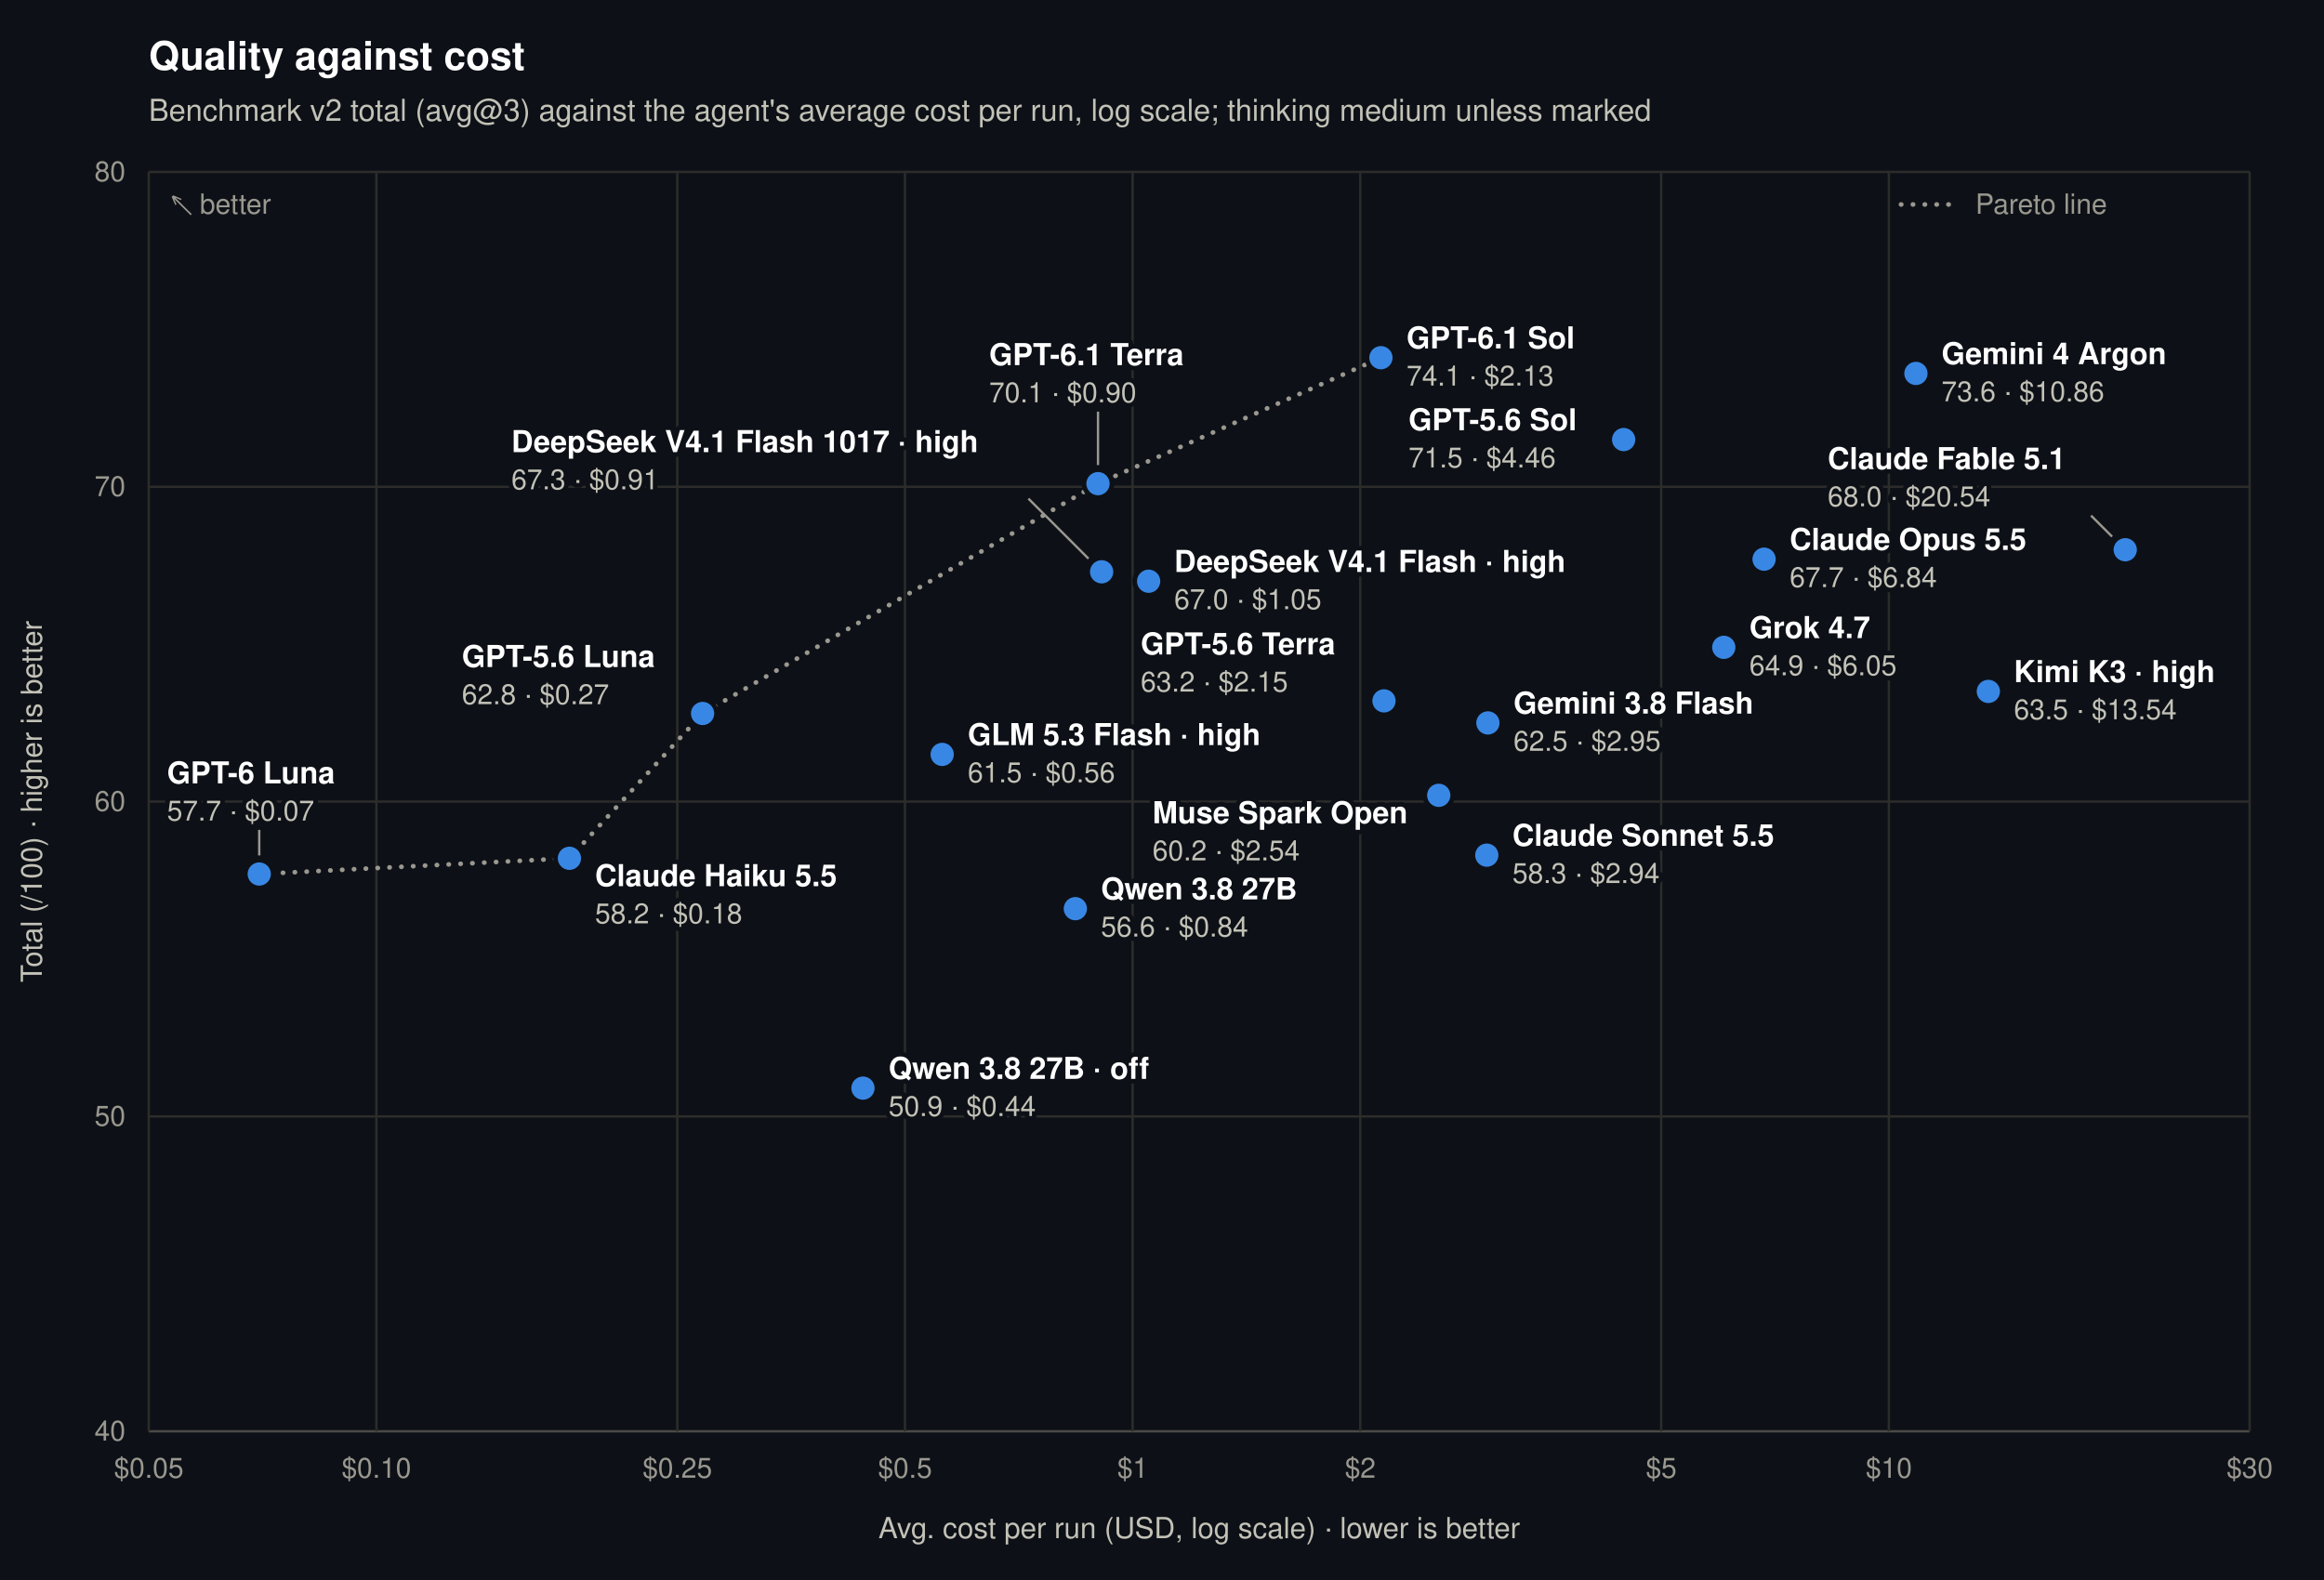
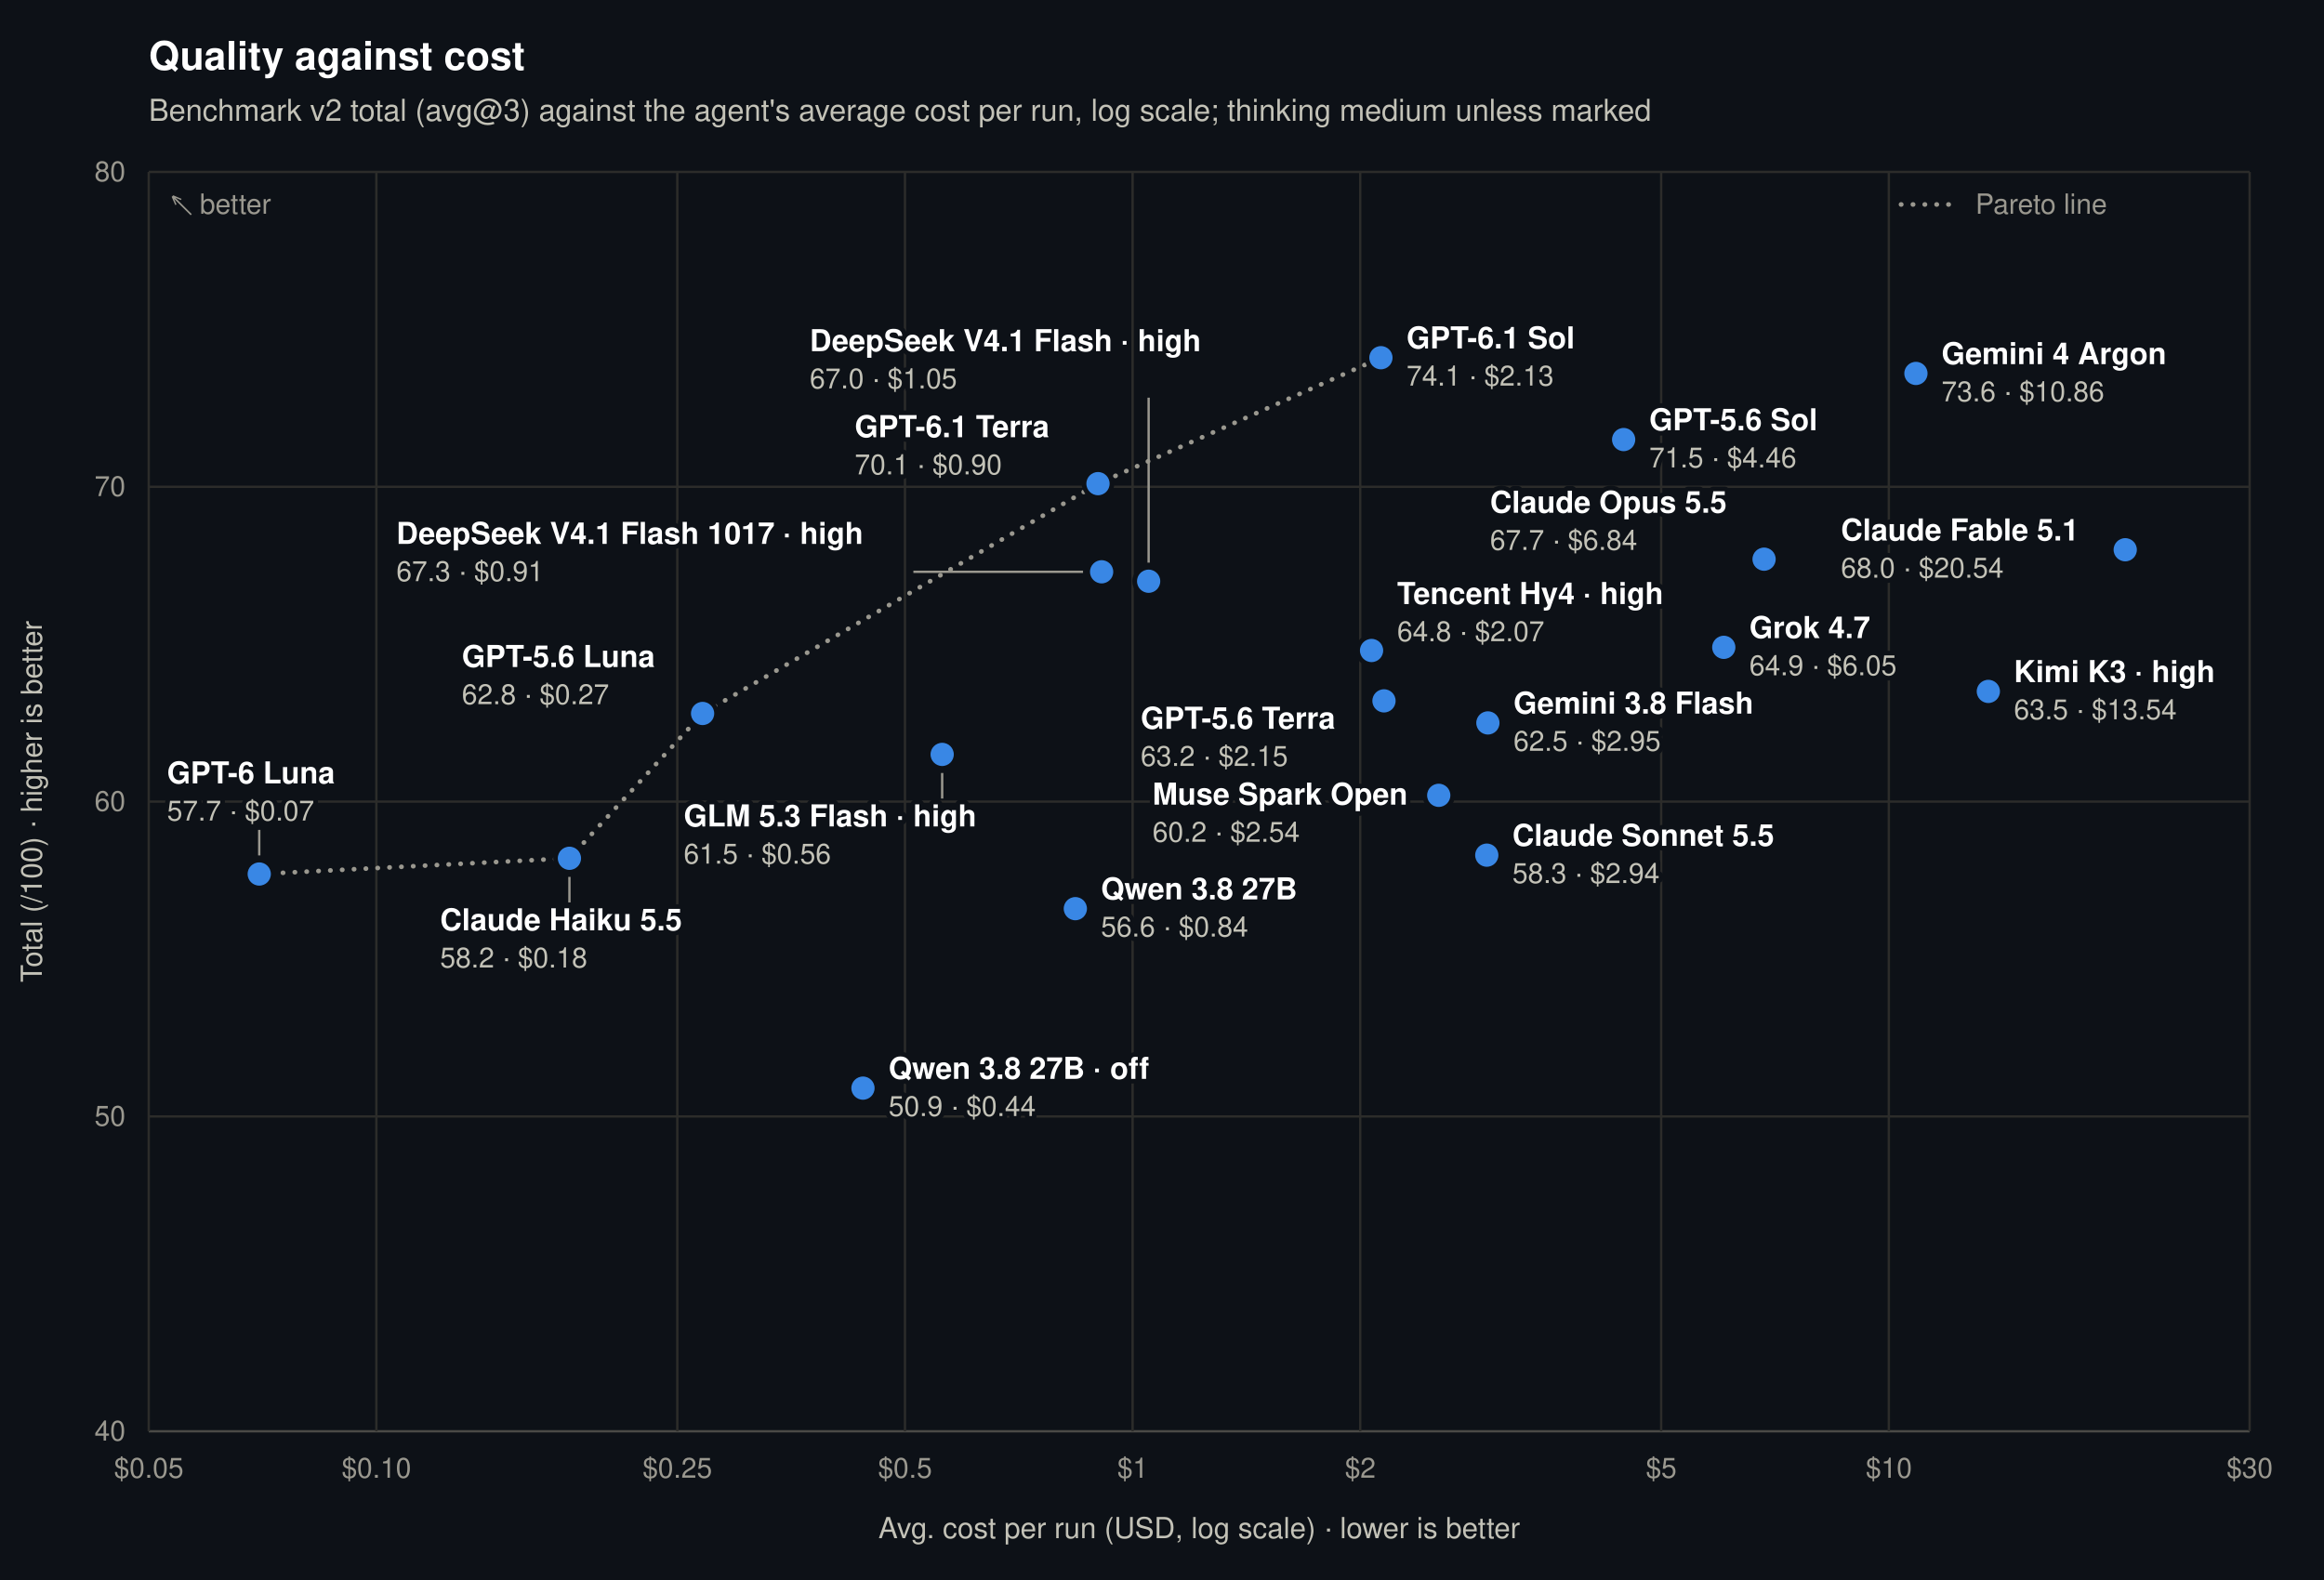
<svg xmlns="http://www.w3.org/2000/svg" width="1000" height="680" viewBox="0 0 1000 680" role="img" aria-labelledby="t d">
  <rect width="1000" height="680" fill="#0d1117" />
  <g font-family="system-ui, -apple-system, 'Segoe UI', Helvetica, Arial, sans-serif">
    <text x="64" y="30" font-size="17" font-weight="600" fill="#ffffff">Quality against cost</text>
    <text x="64" y="52" font-size="13" fill="#c3c2b7">Benchmark v2 total (avg@3) against the agent's average cost per run, log scale; thinking medium unless marked</text>
    <line x1="64" x2="968" y1="616" y2="616" stroke="#4a4a46" stroke-width="1" />
    <text x="54" y="620" font-size="12" text-anchor="end" fill="#9a988f" style="font-variant-numeric: tabular-nums">40</text>
    <line x1="64" x2="968" y1="480.5" y2="480.5" stroke="#2c2c2a" stroke-width="1" />
    <text x="54" y="484.5" font-size="12" text-anchor="end" fill="#9a988f" style="font-variant-numeric: tabular-nums">50</text>
    <line x1="64" x2="968" y1="345" y2="345" stroke="#2c2c2a" stroke-width="1" />
    <text x="54" y="349" font-size="12" text-anchor="end" fill="#9a988f" style="font-variant-numeric: tabular-nums">60</text>
    <line x1="64" x2="968" y1="209.5" y2="209.5" stroke="#2c2c2a" stroke-width="1" />
    <text x="54" y="213.5" font-size="12" text-anchor="end" fill="#9a988f" style="font-variant-numeric: tabular-nums">70</text>
    <line x1="64" x2="968" y1="74" y2="74" stroke="#2c2c2a" stroke-width="1" />
    <text x="54" y="78" font-size="12" text-anchor="end" fill="#9a988f" style="font-variant-numeric: tabular-nums">80</text>
    <line x1="64" x2="64" y1="74" y2="616" stroke="#2c2c2a" stroke-width="1" />
    <text x="64" y="636" font-size="12" text-anchor="middle" fill="#9a988f" style="font-variant-numeric: tabular-nums">$0.05</text>
    <line x1="161.95" x2="161.95" y1="74" y2="616" stroke="#2c2c2a" stroke-width="1" />
    <text x="161.95" y="636" font-size="12" text-anchor="middle" fill="#9a988f" style="font-variant-numeric: tabular-nums">$0.10</text>
    <line x1="291.44" x2="291.44" y1="74" y2="616" stroke="#2c2c2a" stroke-width="1" />
    <text x="291.44" y="636" font-size="12" text-anchor="middle" fill="#9a988f" style="font-variant-numeric: tabular-nums">$0.25</text>
    <line x1="389.4" x2="389.4" y1="74" y2="616" stroke="#2c2c2a" stroke-width="1" />
    <text x="389.4" y="636" font-size="12" text-anchor="middle" fill="#9a988f" style="font-variant-numeric: tabular-nums">$0.5</text>
    <line x1="487.35" x2="487.35" y1="74" y2="616" stroke="#2c2c2a" stroke-width="1" />
    <text x="487.35" y="636" font-size="12" text-anchor="middle" fill="#9a988f" style="font-variant-numeric: tabular-nums">$1</text>
    <line x1="585.3" x2="585.3" y1="74" y2="616" stroke="#2c2c2a" stroke-width="1" />
    <text x="585.3" y="636" font-size="12" text-anchor="middle" fill="#9a988f" style="font-variant-numeric: tabular-nums">$2</text>
    <line x1="714.79" x2="714.79" y1="74" y2="616" stroke="#2c2c2a" stroke-width="1" />
    <text x="714.79" y="636" font-size="12" text-anchor="middle" fill="#9a988f" style="font-variant-numeric: tabular-nums">$5</text>
    <line x1="812.75" x2="812.75" y1="74" y2="616" stroke="#2c2c2a" stroke-width="1" />
    <text x="812.75" y="636" font-size="12" text-anchor="middle" fill="#9a988f" style="font-variant-numeric: tabular-nums">$10</text>
    <line x1="968" x2="968" y1="74" y2="616" stroke="#2c2c2a" stroke-width="1" />
    <text x="968" y="636" font-size="12" text-anchor="middle" fill="#9a988f" style="font-variant-numeric: tabular-nums">$30</text>
    <text x="516" y="662" font-size="12.5" text-anchor="middle" fill="#c3c2b7">Avg. cost per run (USD, log scale) · lower is better</text>
    <text transform="translate(18 345) rotate(-90)" font-size="12.5" text-anchor="middle" fill="#c3c2b7">Total (/100) · higher is better</text>
    <text x="74" y="92" font-size="12" fill="#9a988f">↖ better</text>
    <polyline points="111.55,376.16 245.02,369.39 302.32,307.06 472.46,208.15 594.2,153.95" fill="none" stroke="#9a988f" stroke-width="2" stroke-dasharray="0.1 5" stroke-linecap="round" />
    <line x1="818" x2="842" y1="88" y2="88" stroke="#9a988f" stroke-width="2" stroke-dasharray="0.1 5" stroke-linecap="round" />
    <text x="850" y="92" font-size="12" fill="#9a988f">Pareto line</text>
-     <line x1="472.46" y1="200.15" x2="472.46" y2="177.15" stroke="#9a988f" stroke-width="1" />
-     <line x1="908.81" y1="230.94" x2="899.77" y2="221.9" stroke="#9a988f" stroke-width="1" />
-     <line x1="468.37" y1="240.43" x2="442.52" y2="214.59" stroke="#9a988f" stroke-width="1" />
+     <line x1="466.02" y1="246.09" x2="393.02" y2="246.09" stroke="#9a988f" stroke-width="1" />
+     <line x1="494.25" y1="242.15" x2="494.25" y2="171.15" stroke="#9a988f" stroke-width="1" />
+     <line x1="405.41" y1="332.68" x2="405.41" y2="343.68" stroke="#9a988f" stroke-width="1" />
+     <line x1="245.02" y1="377.39" x2="245.02" y2="388.39" stroke="#9a988f" stroke-width="1" />
    <line x1="111.55" y1="368.16" x2="111.55" y2="357.16" stroke="#9a988f" stroke-width="1" />
    <circle cx="594.2" cy="153.95" r="6" fill="#3987e5" stroke="#0d1117" stroke-width="2" />
    <circle cx="824.41" cy="160.72" r="6" fill="#3987e5" stroke="#0d1117" stroke-width="2" />
    <circle cx="698.64" cy="189.18" r="6" fill="#3987e5" stroke="#0d1117" stroke-width="2" />
    <circle cx="472.46" cy="208.15" r="6" fill="#3987e5" stroke="#0d1117" stroke-width="2" />
    <circle cx="914.47" cy="236.6" r="6" fill="#3987e5" stroke="#0d1117" stroke-width="2" />
    <circle cx="759.07" cy="240.66" r="6" fill="#3987e5" stroke="#0d1117" stroke-width="2" />
    <circle cx="474.02" cy="246.09" r="6" fill="#3987e5" stroke="#0d1117" stroke-width="2" />
    <circle cx="494.25" cy="250.15" r="6" fill="#3987e5" stroke="#0d1117" stroke-width="2" />
    <circle cx="741.73" cy="278.6" r="6" fill="#3987e5" stroke="#0d1117" stroke-width="2" />
+     <circle cx="590.17" cy="279.96" r="6" fill="#3987e5" stroke="#0d1117" stroke-width="2" />
    <circle cx="855.57" cy="297.57" r="6" fill="#3987e5" stroke="#0d1117" stroke-width="2" />
    <circle cx="595.52" cy="301.64" r="6" fill="#3987e5" stroke="#0d1117" stroke-width="2" />
    <circle cx="302.32" cy="307.06" r="6" fill="#3987e5" stroke="#0d1117" stroke-width="2" />
    <circle cx="640.23" cy="311.13" r="6" fill="#3987e5" stroke="#0d1117" stroke-width="2" />
    <circle cx="405.41" cy="324.68" r="6" fill="#3987e5" stroke="#0d1117" stroke-width="2" />
    <circle cx="619.08" cy="342.29" r="6" fill="#3987e5" stroke="#0d1117" stroke-width="2" />
    <circle cx="639.75" cy="368.04" r="6" fill="#3987e5" stroke="#0d1117" stroke-width="2" />
    <circle cx="245.02" cy="369.39" r="6" fill="#3987e5" stroke="#0d1117" stroke-width="2" />
    <circle cx="111.55" cy="376.16" r="6" fill="#3987e5" stroke="#0d1117" stroke-width="2" />
    <circle cx="462.71" cy="391.07" r="6" fill="#3987e5" stroke="#0d1117" stroke-width="2" />
    <circle cx="371.33" cy="468.31" r="6" fill="#3987e5" stroke="#0d1117" stroke-width="2" />
    <text x="605.2" y="149.95" font-size="13" font-weight="600" fill="#ffffff" stroke="#0d1117" stroke-width="4" stroke-linejoin="round" paint-order="stroke">GPT-6.1 Sol</text>
    <text x="605.2" y="165.95" font-size="12" fill="#c3c2b7" stroke="#0d1117" stroke-width="4" stroke-linejoin="round" paint-order="stroke" style="font-variant-numeric: tabular-nums">74.1 · $2.13</text>
    <text x="835.41" y="156.72" font-size="13" font-weight="600" fill="#ffffff" stroke="#0d1117" stroke-width="4" stroke-linejoin="round" paint-order="stroke">Gemini 4 Argon</text>
    <text x="835.41" y="172.72" font-size="12" fill="#c3c2b7" stroke="#0d1117" stroke-width="4" stroke-linejoin="round" paint-order="stroke" style="font-variant-numeric: tabular-nums">73.6 · $10.86</text>
-     <text x="606.06" y="185.18" font-size="13" font-weight="600" fill="#ffffff" stroke="#0d1117" stroke-width="4" stroke-linejoin="round" paint-order="stroke">GPT-5.6 Sol</text>
-     <text x="606.06" y="201.18" font-size="12" fill="#c3c2b7" stroke="#0d1117" stroke-width="4" stroke-linejoin="round" paint-order="stroke" style="font-variant-numeric: tabular-nums">71.5 · $4.46</text>
-     <text x="425.61" y="157.15" font-size="13" font-weight="600" fill="#ffffff" stroke="#0d1117" stroke-width="4" stroke-linejoin="round" paint-order="stroke">GPT-6.1 Terra</text>
-     <text x="425.61" y="173.15" font-size="12" fill="#c3c2b7" stroke="#0d1117" stroke-width="4" stroke-linejoin="round" paint-order="stroke" style="font-variant-numeric: tabular-nums">70.1 · $0.90</text>
-     <text x="786.42" y="201.9" font-size="13" font-weight="600" fill="#ffffff" stroke="#0d1117" stroke-width="4" stroke-linejoin="round" paint-order="stroke">Claude Fable 5.1</text>
-     <text x="786.42" y="217.9" font-size="12" fill="#c3c2b7" stroke="#0d1117" stroke-width="4" stroke-linejoin="round" paint-order="stroke" style="font-variant-numeric: tabular-nums">68.0 · $20.54</text>
-     <text x="770.07" y="236.66" font-size="13" font-weight="600" fill="#ffffff" stroke="#0d1117" stroke-width="4" stroke-linejoin="round" paint-order="stroke">Claude Opus 5.5</text>
-     <text x="770.07" y="252.66" font-size="12" fill="#c3c2b7" stroke="#0d1117" stroke-width="4" stroke-linejoin="round" paint-order="stroke" style="font-variant-numeric: tabular-nums">67.7 · $6.84</text>
-     <text x="220.04" y="194.59" font-size="13" font-weight="600" fill="#ffffff" stroke="#0d1117" stroke-width="4" stroke-linejoin="round" paint-order="stroke">DeepSeek V4.1 Flash 1017 · high</text>
-     <text x="220.04" y="210.59" font-size="12" fill="#c3c2b7" stroke="#0d1117" stroke-width="4" stroke-linejoin="round" paint-order="stroke" style="font-variant-numeric: tabular-nums">67.3 · $0.91</text>
-     <text x="505.25" y="246.15" font-size="13" font-weight="600" fill="#ffffff" stroke="#0d1117" stroke-width="4" stroke-linejoin="round" paint-order="stroke">DeepSeek V4.1 Flash · high</text>
-     <text x="505.25" y="262.15" font-size="12" fill="#c3c2b7" stroke="#0d1117" stroke-width="4" stroke-linejoin="round" paint-order="stroke" style="font-variant-numeric: tabular-nums">67.0 · $1.05</text>
+     <text x="709.64" y="185.18" font-size="13" font-weight="600" fill="#ffffff" stroke="#0d1117" stroke-width="4" stroke-linejoin="round" paint-order="stroke">GPT-5.6 Sol</text>
+     <text x="709.64" y="201.18" font-size="12" fill="#c3c2b7" stroke="#0d1117" stroke-width="4" stroke-linejoin="round" paint-order="stroke" style="font-variant-numeric: tabular-nums">71.5 · $4.46</text>
+     <text x="367.76" y="188.15" font-size="13" font-weight="600" fill="#ffffff" stroke="#0d1117" stroke-width="4" stroke-linejoin="round" paint-order="stroke">GPT-6.1 Terra</text>
+     <text x="367.76" y="204.15" font-size="12" fill="#c3c2b7" stroke="#0d1117" stroke-width="4" stroke-linejoin="round" paint-order="stroke" style="font-variant-numeric: tabular-nums">70.1 · $0.90</text>
+     <text x="792.12" y="232.6" font-size="13" font-weight="600" fill="#ffffff" stroke="#0d1117" stroke-width="4" stroke-linejoin="round" paint-order="stroke">Claude Fable 5.1</text>
+     <text x="792.12" y="248.6" font-size="12" fill="#c3c2b7" stroke="#0d1117" stroke-width="4" stroke-linejoin="round" paint-order="stroke" style="font-variant-numeric: tabular-nums">68.0 · $20.54</text>
+     <text x="641.14" y="220.66" font-size="13" font-weight="600" fill="#ffffff" stroke="#0d1117" stroke-width="4" stroke-linejoin="round" paint-order="stroke">Claude Opus 5.5</text>
+     <text x="641.14" y="236.66" font-size="12" fill="#c3c2b7" stroke="#0d1117" stroke-width="4" stroke-linejoin="round" paint-order="stroke" style="font-variant-numeric: tabular-nums">67.7 · $6.84</text>
+     <text x="170.54" y="234.09" font-size="13" font-weight="600" fill="#ffffff" stroke="#0d1117" stroke-width="4" stroke-linejoin="round" paint-order="stroke">DeepSeek V4.1 Flash 1017 · high</text>
+     <text x="170.54" y="250.09" font-size="12" fill="#c3c2b7" stroke="#0d1117" stroke-width="4" stroke-linejoin="round" paint-order="stroke" style="font-variant-numeric: tabular-nums">67.3 · $0.91</text>
+     <text x="348.41" y="151.15" font-size="13" font-weight="600" fill="#ffffff" stroke="#0d1117" stroke-width="4" stroke-linejoin="round" paint-order="stroke">DeepSeek V4.1 Flash · high</text>
+     <text x="348.41" y="167.15" font-size="12" fill="#c3c2b7" stroke="#0d1117" stroke-width="4" stroke-linejoin="round" paint-order="stroke" style="font-variant-numeric: tabular-nums">67.0 · $1.05</text>
    <text x="752.73" y="274.6" font-size="13" font-weight="600" fill="#ffffff" stroke="#0d1117" stroke-width="4" stroke-linejoin="round" paint-order="stroke">Grok 4.7</text>
    <text x="752.73" y="290.6" font-size="12" fill="#c3c2b7" stroke="#0d1117" stroke-width="4" stroke-linejoin="round" paint-order="stroke" style="font-variant-numeric: tabular-nums">64.9 · $6.05</text>
+     <text x="601.17" y="259.96" font-size="13" font-weight="600" fill="#ffffff" stroke="#0d1117" stroke-width="4" stroke-linejoin="round" paint-order="stroke">Tencent Hy4 · high</text>
+     <text x="601.17" y="275.96" font-size="12" fill="#c3c2b7" stroke="#0d1117" stroke-width="4" stroke-linejoin="round" paint-order="stroke" style="font-variant-numeric: tabular-nums">64.8 · $2.07</text>
    <text x="866.57" y="293.57" font-size="13" font-weight="600" fill="#ffffff" stroke="#0d1117" stroke-width="4" stroke-linejoin="round" paint-order="stroke">Kimi K3 · high</text>
    <text x="866.57" y="309.57" font-size="12" fill="#c3c2b7" stroke="#0d1117" stroke-width="4" stroke-linejoin="round" paint-order="stroke" style="font-variant-numeric: tabular-nums">63.5 · $13.54</text>
-     <text x="490.82" y="281.64" font-size="13" font-weight="600" fill="#ffffff" stroke="#0d1117" stroke-width="4" stroke-linejoin="round" paint-order="stroke">GPT-5.6 Terra</text>
-     <text x="490.82" y="297.64" font-size="12" fill="#c3c2b7" stroke="#0d1117" stroke-width="4" stroke-linejoin="round" paint-order="stroke" style="font-variant-numeric: tabular-nums">63.2 · $2.15</text>
+     <text x="490.82" y="313.64" font-size="13" font-weight="600" fill="#ffffff" stroke="#0d1117" stroke-width="4" stroke-linejoin="round" paint-order="stroke">GPT-5.6 Terra</text>
+     <text x="490.82" y="329.64" font-size="12" fill="#c3c2b7" stroke="#0d1117" stroke-width="4" stroke-linejoin="round" paint-order="stroke" style="font-variant-numeric: tabular-nums">63.2 · $2.15</text>
    <text x="198.72" y="287.06" font-size="13" font-weight="600" fill="#ffffff" stroke="#0d1117" stroke-width="4" stroke-linejoin="round" paint-order="stroke">GPT-5.6 Luna</text>
    <text x="198.72" y="303.06" font-size="12" fill="#c3c2b7" stroke="#0d1117" stroke-width="4" stroke-linejoin="round" paint-order="stroke" style="font-variant-numeric: tabular-nums">62.8 · $0.27</text>
    <text x="651.23" y="307.13" font-size="13" font-weight="600" fill="#ffffff" stroke="#0d1117" stroke-width="4" stroke-linejoin="round" paint-order="stroke">Gemini 3.8 Flash</text>
    <text x="651.23" y="323.13" font-size="12" fill="#c3c2b7" stroke="#0d1117" stroke-width="4" stroke-linejoin="round" paint-order="stroke" style="font-variant-numeric: tabular-nums">62.5 · $2.95</text>
-     <text x="416.41" y="320.68" font-size="13" font-weight="600" fill="#ffffff" stroke="#0d1117" stroke-width="4" stroke-linejoin="round" paint-order="stroke">GLM 5.3 Flash · high</text>
-     <text x="416.41" y="336.68" font-size="12" fill="#c3c2b7" stroke="#0d1117" stroke-width="4" stroke-linejoin="round" paint-order="stroke" style="font-variant-numeric: tabular-nums">61.5 · $0.56</text>
-     <text x="495.91" y="354.29" font-size="13" font-weight="600" fill="#ffffff" stroke="#0d1117" stroke-width="4" stroke-linejoin="round" paint-order="stroke">Muse Spark Open</text>
-     <text x="495.91" y="370.29" font-size="12" fill="#c3c2b7" stroke="#0d1117" stroke-width="4" stroke-linejoin="round" paint-order="stroke" style="font-variant-numeric: tabular-nums">60.2 · $2.54</text>
+     <text x="294.19" y="355.68" font-size="13" font-weight="600" fill="#ffffff" stroke="#0d1117" stroke-width="4" stroke-linejoin="round" paint-order="stroke">GLM 5.3 Flash · high</text>
+     <text x="294.19" y="371.68" font-size="12" fill="#c3c2b7" stroke="#0d1117" stroke-width="4" stroke-linejoin="round" paint-order="stroke" style="font-variant-numeric: tabular-nums">61.5 · $0.56</text>
+     <text x="495.91" y="346.29" font-size="13" font-weight="600" fill="#ffffff" stroke="#0d1117" stroke-width="4" stroke-linejoin="round" paint-order="stroke">Muse Spark Open</text>
+     <text x="495.91" y="362.29" font-size="12" fill="#c3c2b7" stroke="#0d1117" stroke-width="4" stroke-linejoin="round" paint-order="stroke" style="font-variant-numeric: tabular-nums">60.2 · $2.54</text>
    <text x="650.75" y="364.04" font-size="13" font-weight="600" fill="#ffffff" stroke="#0d1117" stroke-width="4" stroke-linejoin="round" paint-order="stroke">Claude Sonnet 5.5</text>
    <text x="650.75" y="380.04" font-size="12" fill="#c3c2b7" stroke="#0d1117" stroke-width="4" stroke-linejoin="round" paint-order="stroke" style="font-variant-numeric: tabular-nums">58.3 · $2.94</text>
-     <text x="256.02" y="381.39" font-size="13" font-weight="600" fill="#ffffff" stroke="#0d1117" stroke-width="4" stroke-linejoin="round" paint-order="stroke">Claude Haiku 5.5</text>
-     <text x="256.02" y="397.39" font-size="12" fill="#c3c2b7" stroke="#0d1117" stroke-width="4" stroke-linejoin="round" paint-order="stroke" style="font-variant-numeric: tabular-nums">58.2 · $0.18</text>
+     <text x="189.35" y="400.39" font-size="13" font-weight="600" fill="#ffffff" stroke="#0d1117" stroke-width="4" stroke-linejoin="round" paint-order="stroke">Claude Haiku 5.5</text>
+     <text x="189.35" y="416.39" font-size="12" fill="#c3c2b7" stroke="#0d1117" stroke-width="4" stroke-linejoin="round" paint-order="stroke" style="font-variant-numeric: tabular-nums">58.2 · $0.18</text>
    <text x="71.86" y="337.16" font-size="13" font-weight="600" fill="#ffffff" stroke="#0d1117" stroke-width="4" stroke-linejoin="round" paint-order="stroke">GPT-6 Luna</text>
    <text x="71.86" y="353.16" font-size="12" fill="#c3c2b7" stroke="#0d1117" stroke-width="4" stroke-linejoin="round" paint-order="stroke" style="font-variant-numeric: tabular-nums">57.7 · $0.07</text>
    <text x="473.71" y="387.07" font-size="13" font-weight="600" fill="#ffffff" stroke="#0d1117" stroke-width="4" stroke-linejoin="round" paint-order="stroke">Qwen 3.8 27B</text>
    <text x="473.71" y="403.07" font-size="12" fill="#c3c2b7" stroke="#0d1117" stroke-width="4" stroke-linejoin="round" paint-order="stroke" style="font-variant-numeric: tabular-nums">56.6 · $0.84</text>
    <text x="382.33" y="464.31" font-size="13" font-weight="600" fill="#ffffff" stroke="#0d1117" stroke-width="4" stroke-linejoin="round" paint-order="stroke">Qwen 3.8 27B · off</text>
    <text x="382.33" y="480.31" font-size="12" fill="#c3c2b7" stroke="#0d1117" stroke-width="4" stroke-linejoin="round" paint-order="stroke" style="font-variant-numeric: tabular-nums">50.9 · $0.44</text>
  </g>
</svg>
